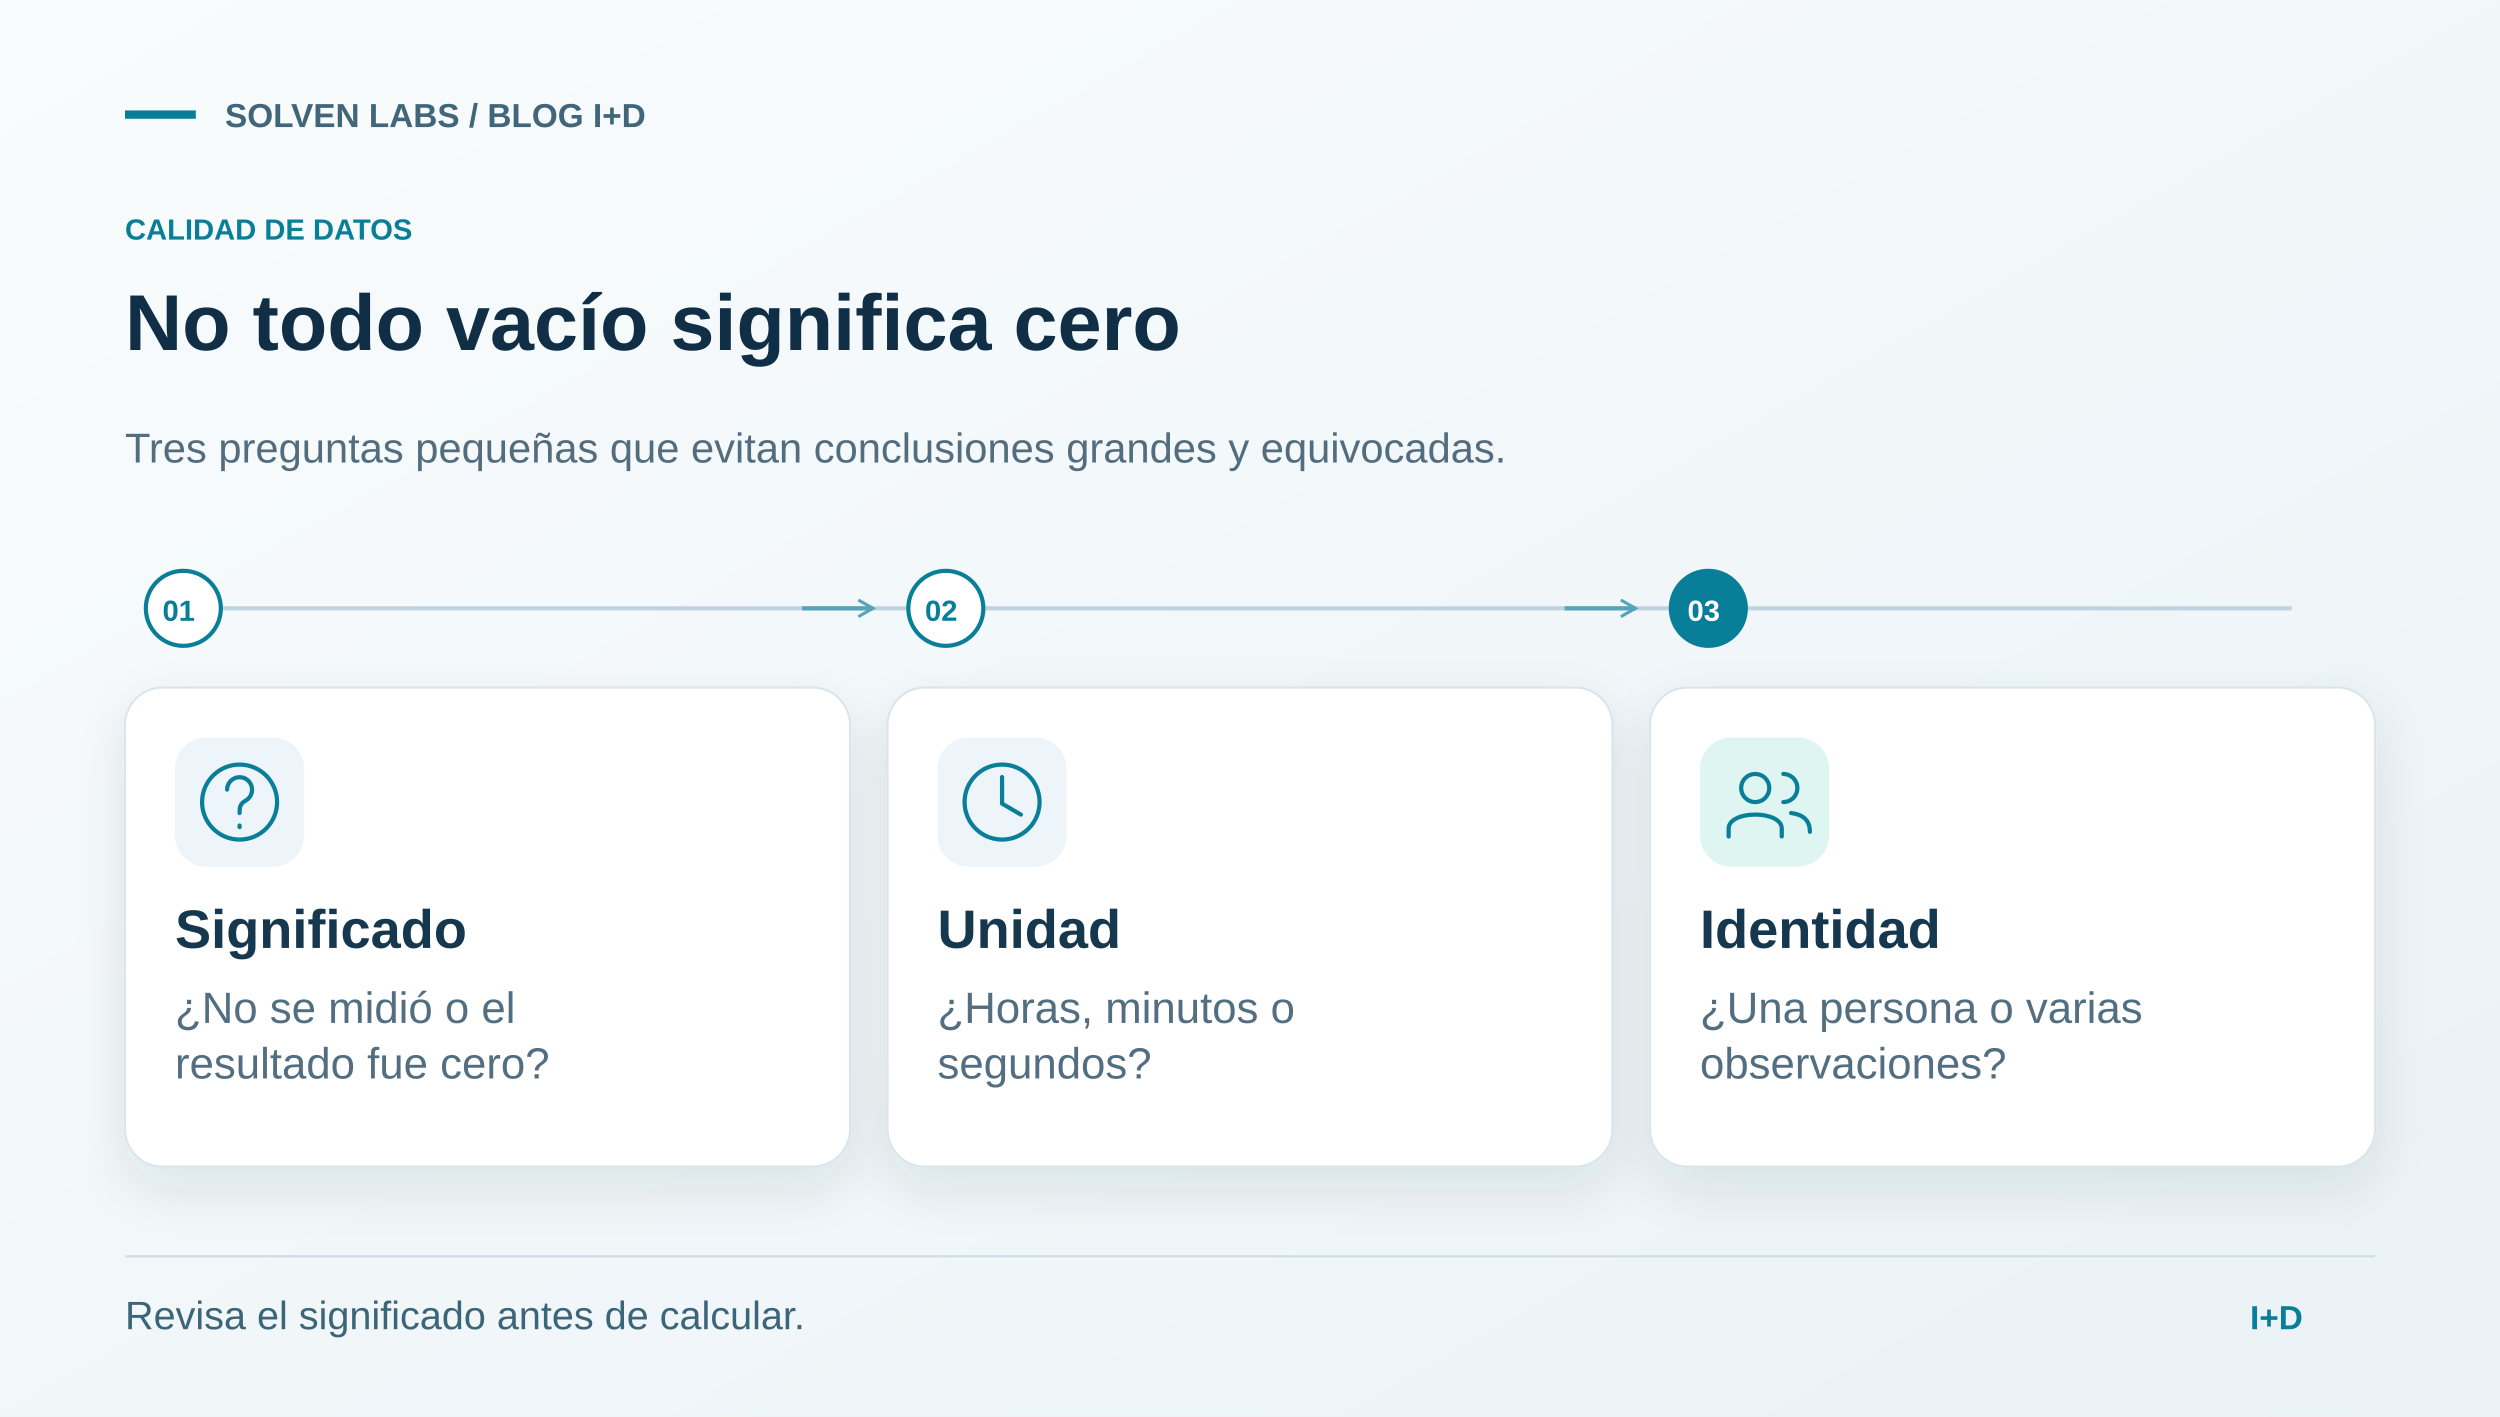
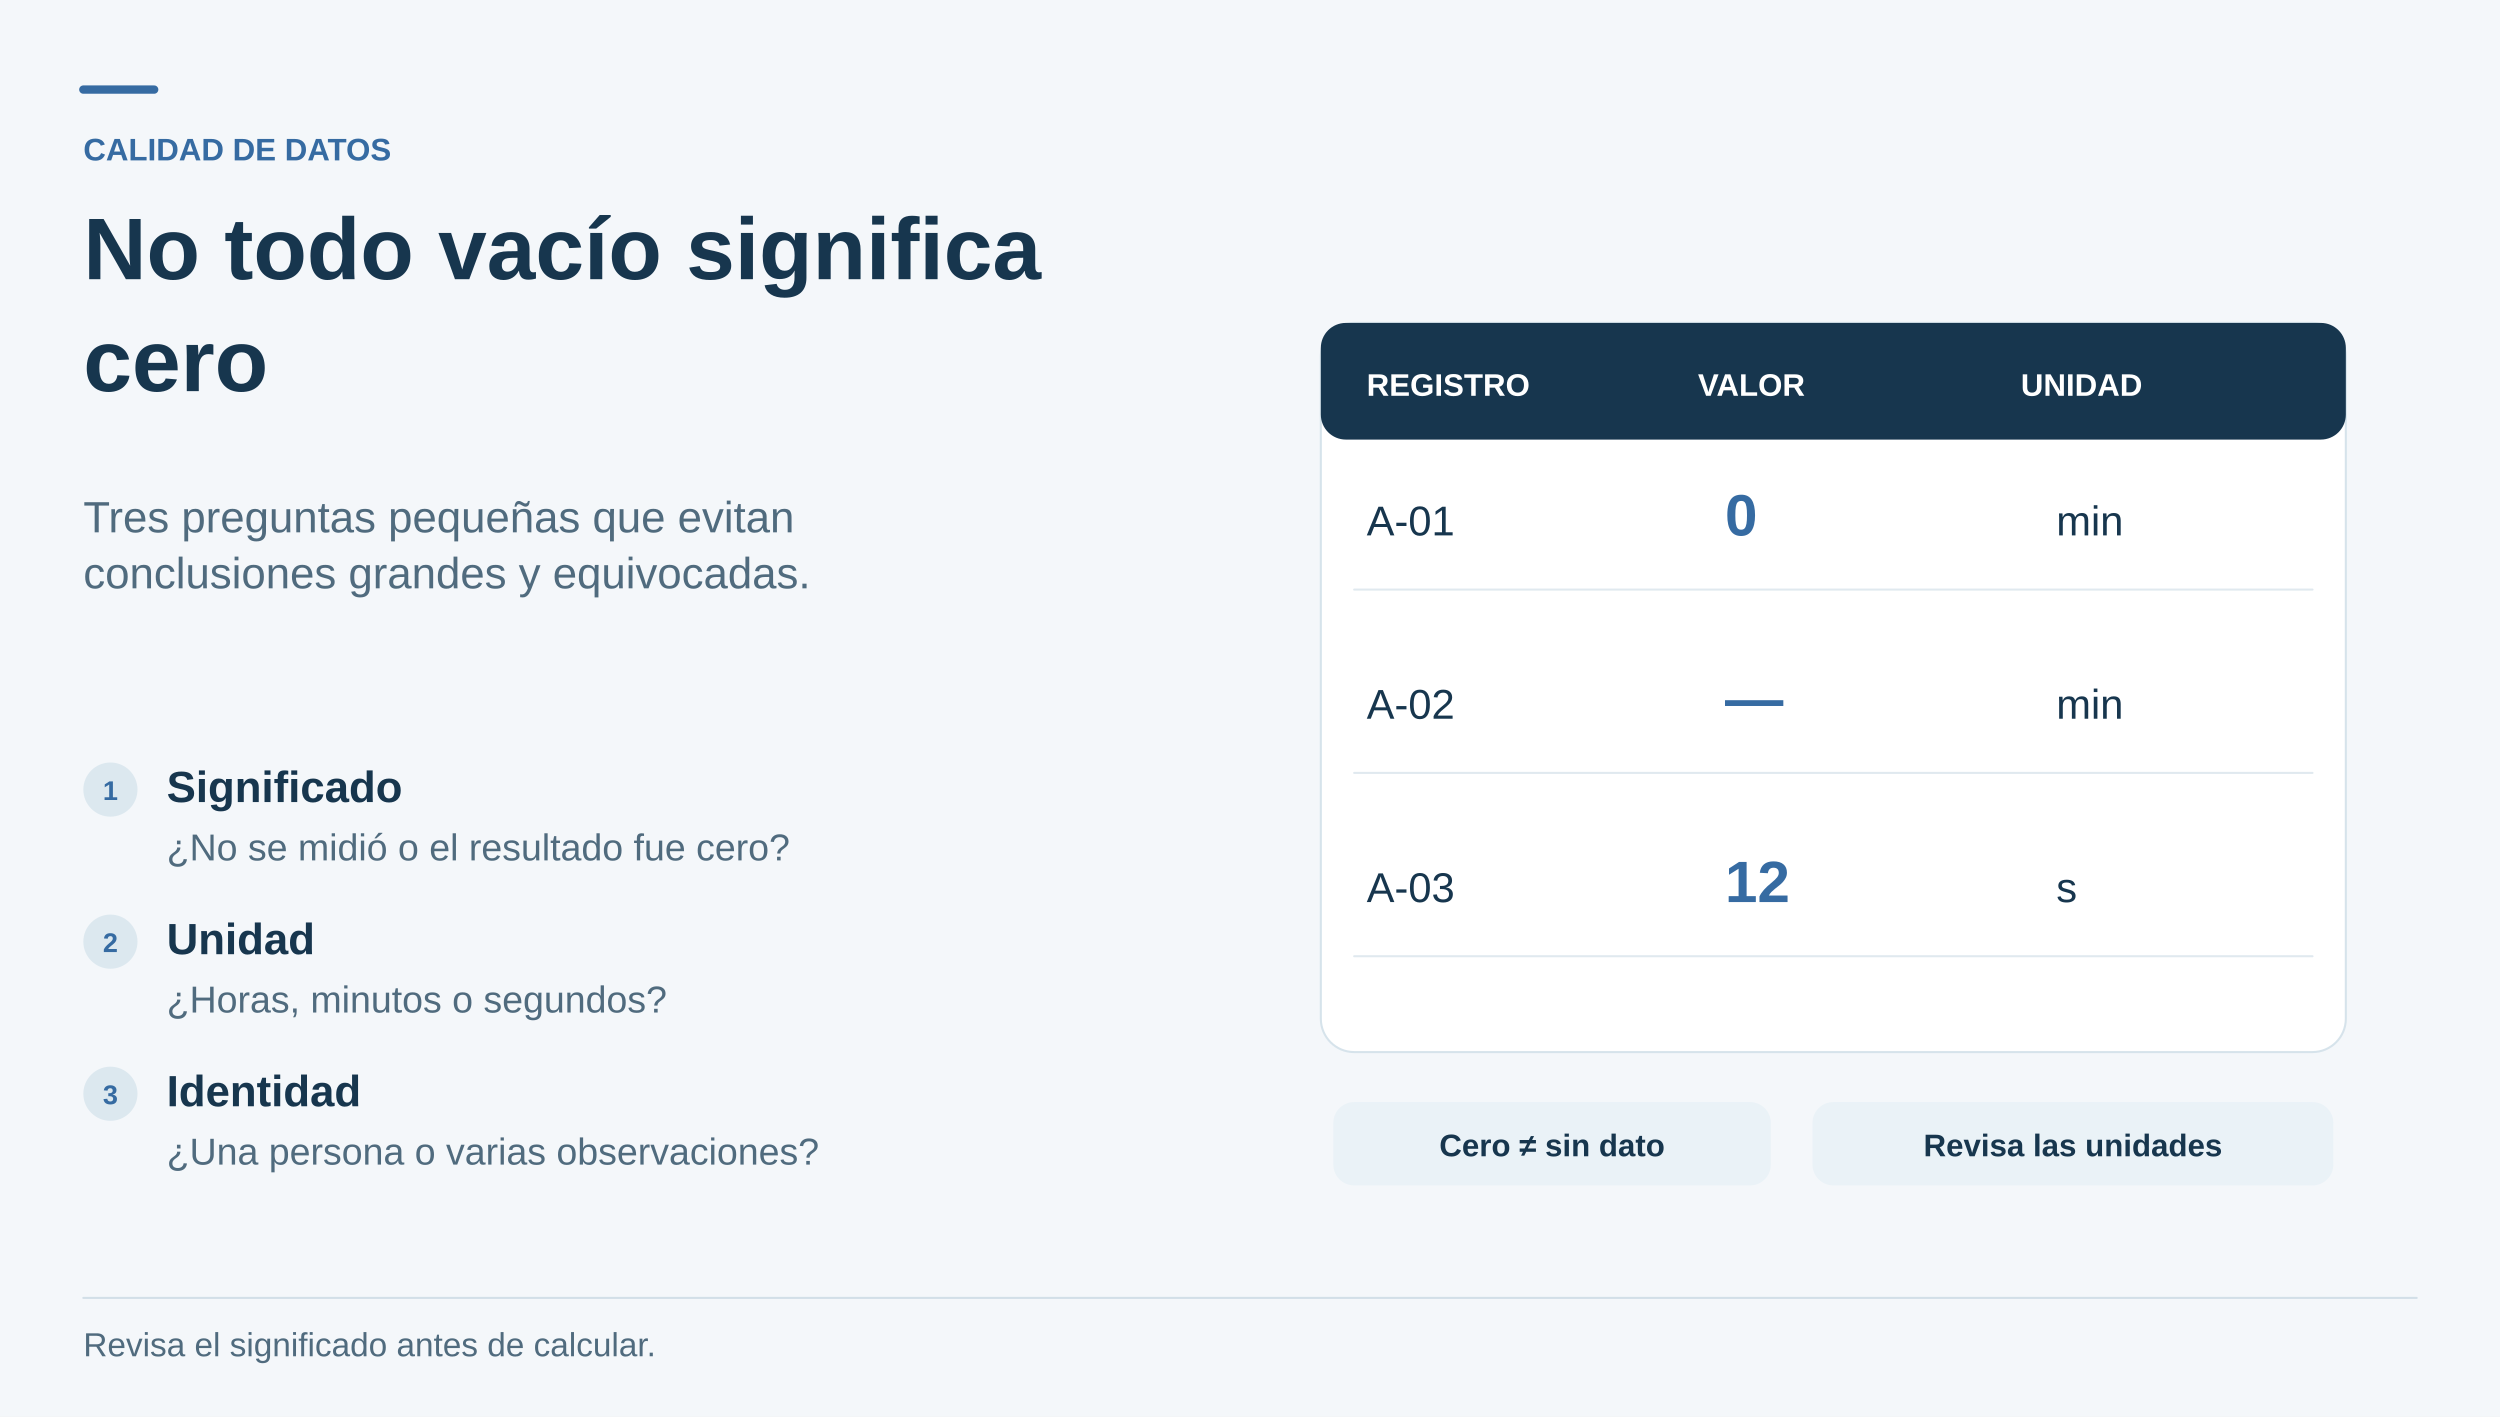
- <svg xmlns="http://www.w3.org/2000/svg" viewBox="0 0 1200 680" role="img" aria-labelledby="title desc">
-   <defs>
-     <linearGradient id="paper" x2="1" y2="1">
-       <stop stop-color="#f9fcfd" />
-       <stop offset="1" stop-color="#eaf2f6" />
-     </linearGradient>
-     <linearGradient id="night" x2="1" y2="1">
-       <stop stop-color="#102d45" />
-       <stop offset="1" stop-color="#061b2b" />
-     </linearGradient>
-     <linearGradient id="glass" x2="0" y2="1">
-       <stop stop-color="#fff" stop-opacity=".12" />
-       <stop offset="1" stop-color="#fff" stop-opacity=".025" />
-     </linearGradient>
-     <filter id="shadow" x="-30%" y="-30%" width="160%" height="180%">
-       <feDropShadow dx="0" dy="10" stdDeviation="12" flood-color="#052d45" flood-opacity=".1" />
-     </filter>
-     <marker id="arrow" viewBox="0 0 10 10" refX="8" refY="5" markerWidth="5" markerHeight="5" orient="auto">
-       <path d="m1 1 7 4-7 4" fill="none" stroke="#56a4b9" stroke-width="1.5" />
-     </marker>
-   </defs>
+ <svg xmlns="http://www.w3.org/2000/svg" width="1200" height="680" viewBox="0 0 1200 680" role="img" aria-labelledby="title desc">
+   <rect x="0" y="0" width="1200" height="680" rx="0" fill="#f4f7fa" stroke="none" />
  <g font-family="Arial, Helvetica, sans-serif">
-     <rect width="1200" height="680" fill="url(#paper)" />
-     <path d="M60 55h34" stroke="#087e99" stroke-width="4" />
-     <text x="108" y="61" fill="#416579" font-size="16" font-weight="700">SOLVEN LABS  /  BLOG I+D</text>
-     <text x="60" y="115" fill="#087e99" font-size="14" font-weight="700">CALIDAD DE DATOS</text>
-     <text x="60" y="168" fill="#102f46" font-size="38" font-weight="700">No todo vacío significa cero</text>
-     <text x="60" y="222" fill="#536d7e" font-size="20" font-weight="400">Tres preguntas pequeñas que evitan conclusiones grandes y equivocadas.</text>
-     <path d="M96 292H1100" stroke="#bed3dd" stroke-width="2" />
-     <circle cx="88" cy="292" r="18" fill="#fff" stroke="#087e99" stroke-width="2" />
-     <text x="78" y="298" fill="#087e99" font-size="14" font-weight="700">01</text>
-     <rect x="60" y="330" width="348" height="230" rx="18" fill="#fff" stroke="#d8e5eb" filter="url(#shadow)" />
-     <rect x="84" y="354" width="62" height="62" rx="15" fill="#edf5fa" />
-     <g transform="translate(91 361) scale(0.75)" fill="none" stroke="#087e99" stroke-width="2.7" stroke-linecap="round" stroke-linejoin="round">
-       <circle cx="32" cy="32" r="24" />
-       <path d="M24 24a8 8 0 1 1 12 7c-4 2-4 5-4 8M32 47v1" />
+     <path d="M40 43h34" fill="none" stroke="#366ba2" stroke-width="4" stroke-linecap="round" stroke-linejoin="round" stroke-dasharray="" />
+     <text x="40" y="77" font-size="15" fill="#366ba2" font-weight="700" text-anchor="start">CALIDAD DE DATOS</text>
+     <text x="40" y="134" font-size="42" fill="#17364e" font-weight="700" text-anchor="start">No todo vacío significa</text>
+     <text x="40" y="187.76" font-size="42" fill="#17364e" font-weight="700" text-anchor="start">cero</text>
+     <text x="40" y="255.52" font-size="21" fill="#506b7e" font-weight="400" text-anchor="start">Tres preguntas pequeñas que evitan</text>
+     <text x="40" y="282.4" font-size="21" fill="#506b7e" font-weight="400" text-anchor="start">conclusiones grandes y equivocadas.</text>
+     <g transform="translate(620 100)">
+       <rect x="14" y="55" width="492" height="350" rx="16" fill="#ffffff" stroke="#d6e3eb" />
+       <rect x="14" y="55" width="492" height="56" rx="12" fill="#17364e" stroke="none" />
+       <text x="36" y="90" font-size="15" fill="#fff" font-weight="700" text-anchor="start">REGISTRO</text>
+       <text x="195" y="90" font-size="15" fill="#fff" font-weight="700" text-anchor="start">VALOR</text>
+       <text x="350" y="90" font-size="15" fill="#fff" font-weight="700" text-anchor="start">UNIDAD</text>
+       <text x="36" y="157" font-size="20" fill="#17364e" font-weight="400" text-anchor="start">A-01</text>
+       <text x="208" y="157" font-size="28" fill="#366ba2" font-weight="700" text-anchor="start">0</text>
+       <text x="367" y="157" font-size="20" fill="#17364e" font-weight="400" text-anchor="start">min</text>
+       <path d="M30 183h460" fill="none" stroke="#e0e9ef" stroke-width="1" stroke-linecap="round" stroke-linejoin="round" stroke-dasharray="" />
+       <text x="36" y="245" font-size="20" fill="#17364e" font-weight="400" text-anchor="start">A-02</text>
+       <text x="208" y="245" font-size="28" fill="#366ba2" font-weight="700" text-anchor="start">—</text>
+       <text x="367" y="245" font-size="20" fill="#17364e" font-weight="400" text-anchor="start">min</text>
+       <path d="M30 271h460" fill="none" stroke="#e0e9ef" stroke-width="1" stroke-linecap="round" stroke-linejoin="round" stroke-dasharray="" />
+       <text x="36" y="333" font-size="20" fill="#17364e" font-weight="400" text-anchor="start">A-03</text>
+       <text x="208" y="333" font-size="28" fill="#366ba2" font-weight="700" text-anchor="start">12</text>
+       <text x="367" y="333" font-size="20" fill="#17364e" font-weight="400" text-anchor="start">s</text>
+       <path d="M30 359h460" fill="none" stroke="#e0e9ef" stroke-width="1" stroke-linecap="round" stroke-linejoin="round" stroke-dasharray="" />
+       <rect x="20" y="429" width="210" height="40" rx="10" fill="#eaf2f7" stroke="none" />
+       <text x="125.0" y="455" font-size="15" fill="#17364e" font-weight="700" text-anchor="middle">Cero ≠ sin dato</text>
+       <rect x="250" y="429" width="250" height="40" rx="10" fill="#eaf2f7" stroke="none" />
+       <text x="375.0" y="455" font-size="15" fill="#17364e" font-weight="700" text-anchor="middle">Revisa las unidades</text>
    </g>
-     <text x="84" y="455" fill="#16384f" font-size="26" font-weight="700">Significado</text>
-     <text x="84" y="491" fill="#526e80" font-size="21" font-weight="400">¿No se midió o el</text>
-     <text x="84" y="517.67" fill="#526e80" font-size="21" font-weight="400">resultado fue cero?</text>
-     <path d="M385 292h34" stroke="#56a4b9" stroke-width="2" marker-end="url(#arrow)" />
-     <circle cx="454" cy="292" r="18" fill="#fff" stroke="#087e99" stroke-width="2" />
-     <text x="444" y="298" fill="#087e99" font-size="14" font-weight="700">02</text>
-     <rect x="426" y="330" width="348" height="230" rx="18" fill="#fff" stroke="#d8e5eb" filter="url(#shadow)" />
-     <rect x="450" y="354" width="62" height="62" rx="15" fill="#edf5fa" />
-     <g transform="translate(457 361) scale(0.75)" fill="none" stroke="#087e99" stroke-width="2.7" stroke-linecap="round" stroke-linejoin="round">
-       <circle cx="32" cy="32" r="24" />
-       <path d="M32 16v17l12 7" />
-     </g>
-     <text x="450" y="455" fill="#16384f" font-size="26" font-weight="700">Unidad</text>
-     <text x="450" y="491" fill="#526e80" font-size="21" font-weight="400">¿Horas, minutos o</text>
-     <text x="450" y="517.67" fill="#526e80" font-size="21" font-weight="400">segundos?</text>
-     <path d="M751 292h34" stroke="#56a4b9" stroke-width="2" marker-end="url(#arrow)" />
-     <circle cx="820" cy="292" r="18" fill="#087e99" stroke="#087e99" stroke-width="2" />
-     <text x="810" y="298" fill="#fff" font-size="14" font-weight="700">03</text>
-     <rect x="792" y="330" width="348" height="230" rx="18" fill="#fff" stroke="#d8e5eb" filter="url(#shadow)" />
-     <rect x="816" y="354" width="62" height="62" rx="15" fill="#dff5f2" />
-     <g transform="translate(823 361) scale(0.75)" fill="none" stroke="#087e99" stroke-width="2.7" stroke-linecap="round" stroke-linejoin="round">
-       <circle cx="26" cy="23" r="9" />
-       <path d="M9 54v-5c0-12 34-12 34 0v5M44 14a9 9 0 0 1 0 18M49 39c8 1 12 5 12 12" />
-     </g>
-     <text x="816" y="455" fill="#16384f" font-size="26" font-weight="700">Identidad</text>
-     <text x="816" y="491" fill="#526e80" font-size="21" font-weight="400">¿Una persona o varias</text>
-     <text x="816" y="517.67" fill="#526e80" font-size="21" font-weight="400">observaciones?</text>
-     <path d="M60 603h1080" stroke="#cddde5" />
-     <text x="60" y="638" fill="#3b6579" font-size="19" font-weight="400">Revisa el significado antes de calcular.</text>
-     <text x="1080" y="638" fill="#087e99" font-size="16" font-weight="700">I+D</text>
+     <circle cx="53" cy="379" r="13" fill="#dce8ef" stroke="none" stroke-width="2" />
+     <text x="53" y="384" font-size="13" fill="#366ba2" font-weight="700" text-anchor="middle">1</text>
+     <text x="80" y="385" font-size="21" fill="#17364e" font-weight="700" text-anchor="start">Significado</text>
+     <text x="80" y="413" font-size="18" fill="#506b7e" font-weight="400" text-anchor="start">¿No se midió o el resultado fue cero?</text>
+     <circle cx="53" cy="452" r="13" fill="#dce8ef" stroke="none" stroke-width="2" />
+     <text x="53" y="457" font-size="13" fill="#366ba2" font-weight="700" text-anchor="middle">2</text>
+     <text x="80" y="458" font-size="21" fill="#17364e" font-weight="700" text-anchor="start">Unidad</text>
+     <text x="80" y="486" font-size="18" fill="#506b7e" font-weight="400" text-anchor="start">¿Horas, minutos o segundos?</text>
+     <circle cx="53" cy="525" r="13" fill="#dce8ef" stroke="none" stroke-width="2" />
+     <text x="53" y="530" font-size="13" fill="#366ba2" font-weight="700" text-anchor="middle">3</text>
+     <text x="80" y="531" font-size="21" fill="#17364e" font-weight="700" text-anchor="start">Identidad</text>
+     <text x="80" y="559" font-size="18" fill="#506b7e" font-weight="400" text-anchor="start">¿Una persona o varias observaciones?</text>
+     <path d="M40 623H1160" fill="none" stroke="#d2dfe7" stroke-width="1" stroke-linecap="round" stroke-linejoin="round" stroke-dasharray="" />
+     <text x="40" y="651" font-size="16" fill="#506b7e" font-weight="400" text-anchor="start">Revisa el significado antes de calcular.</text>
  </g>
</svg>
